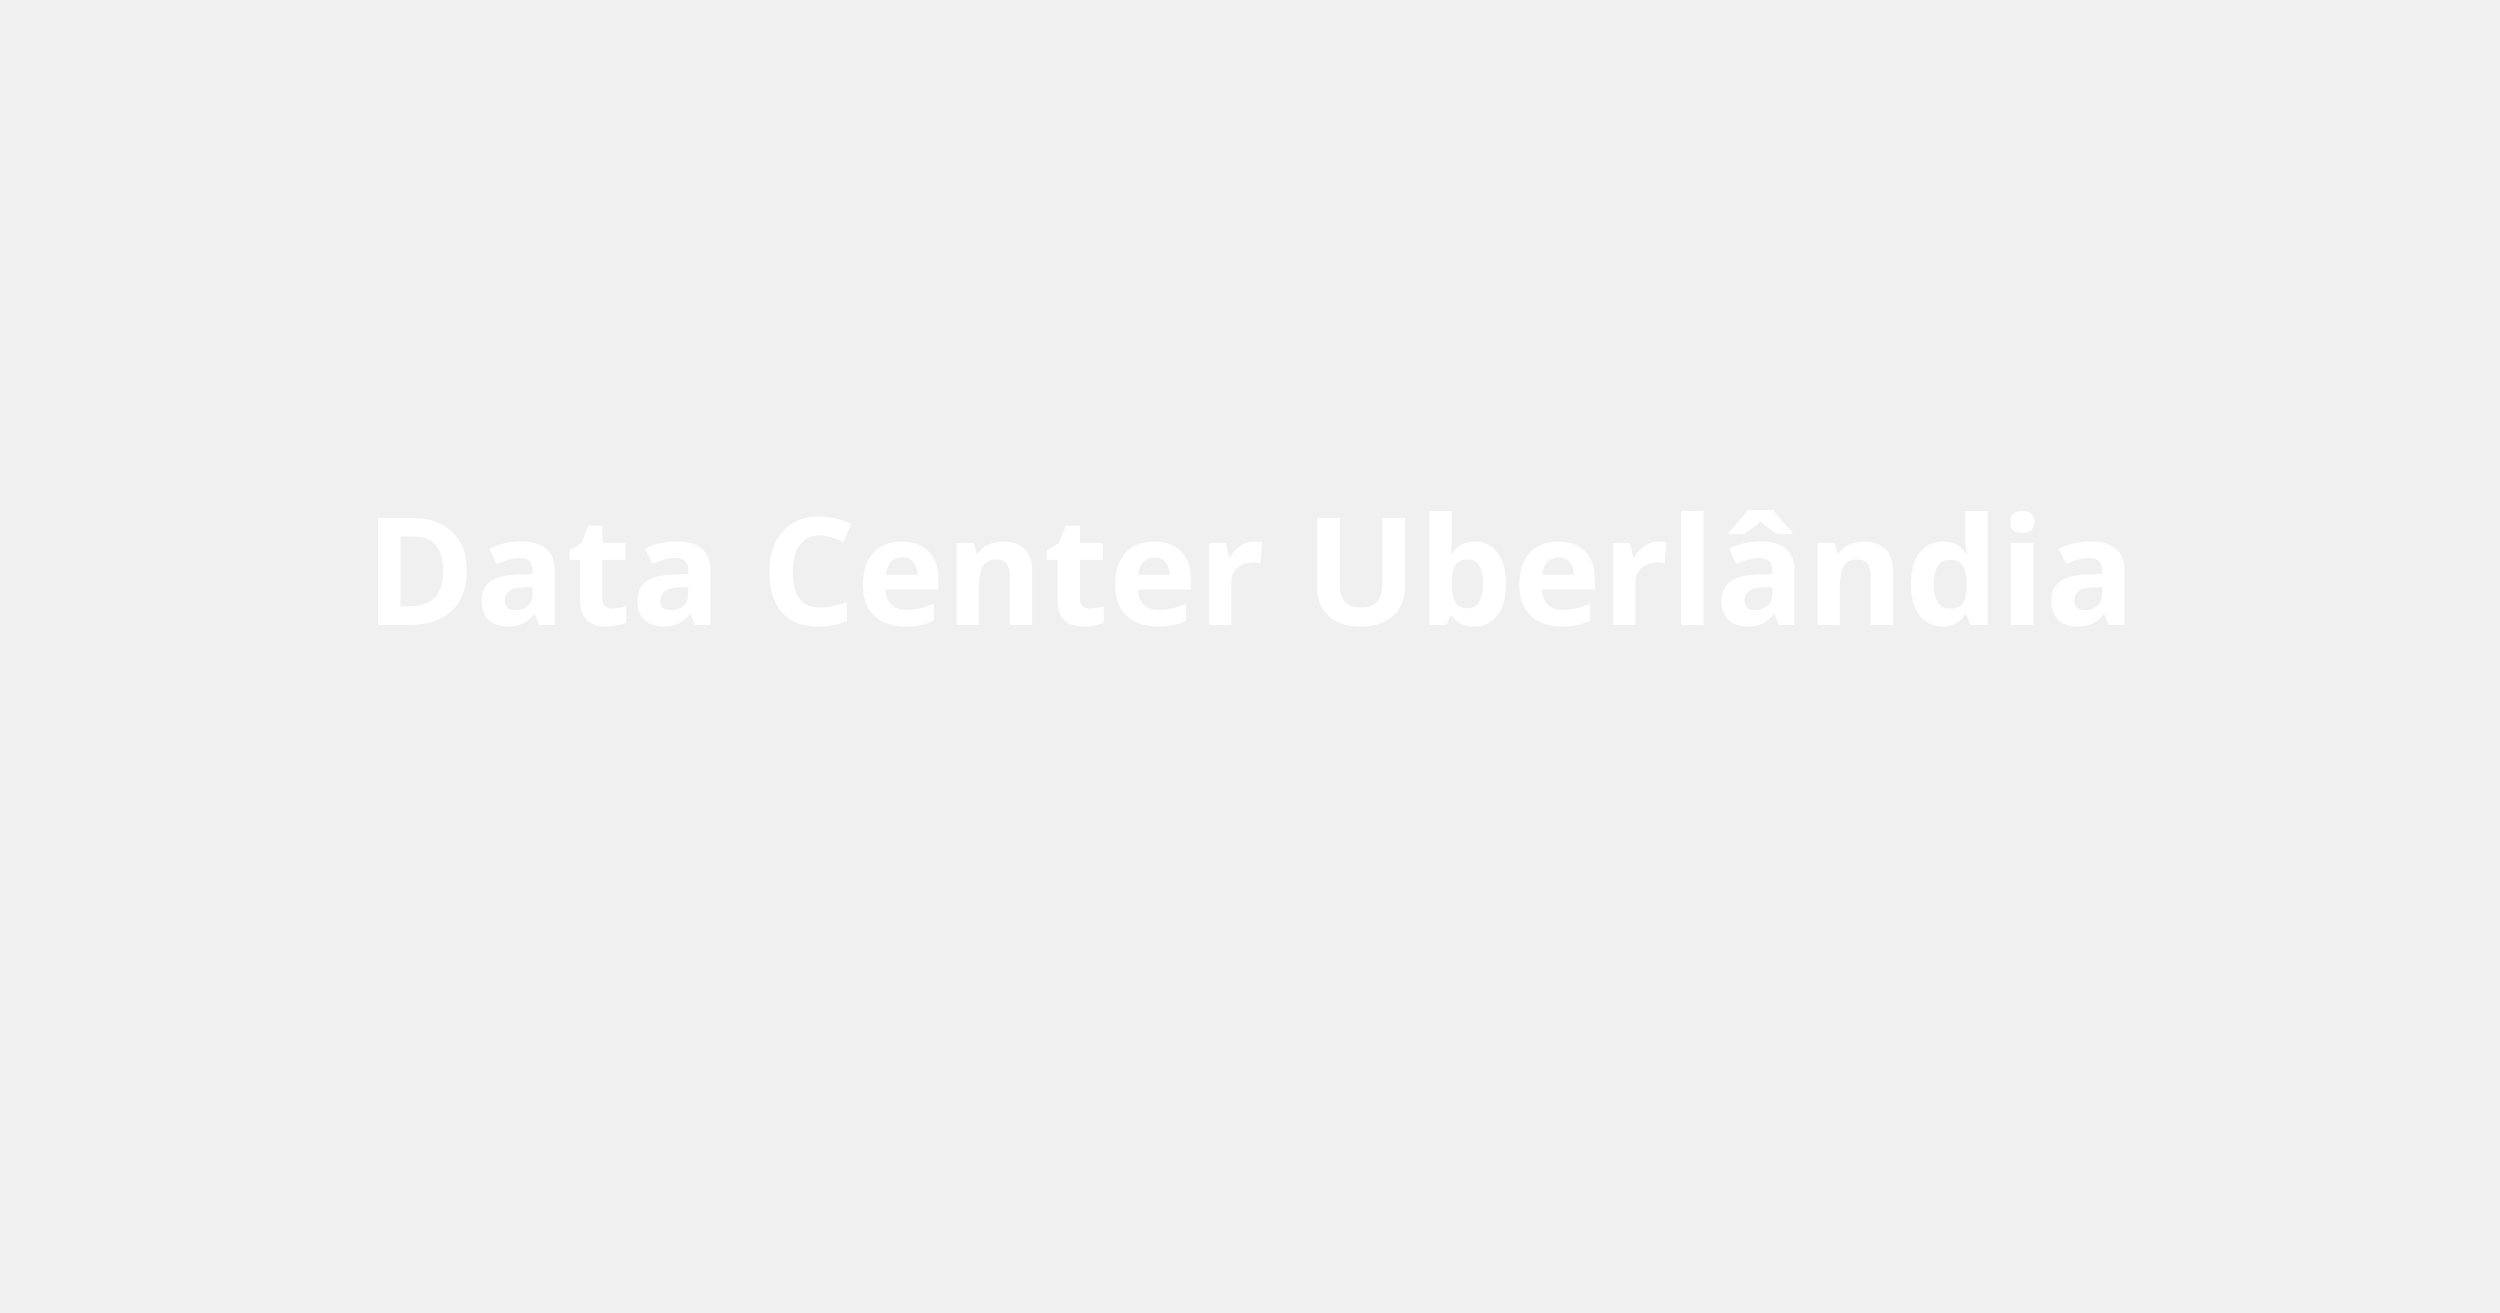
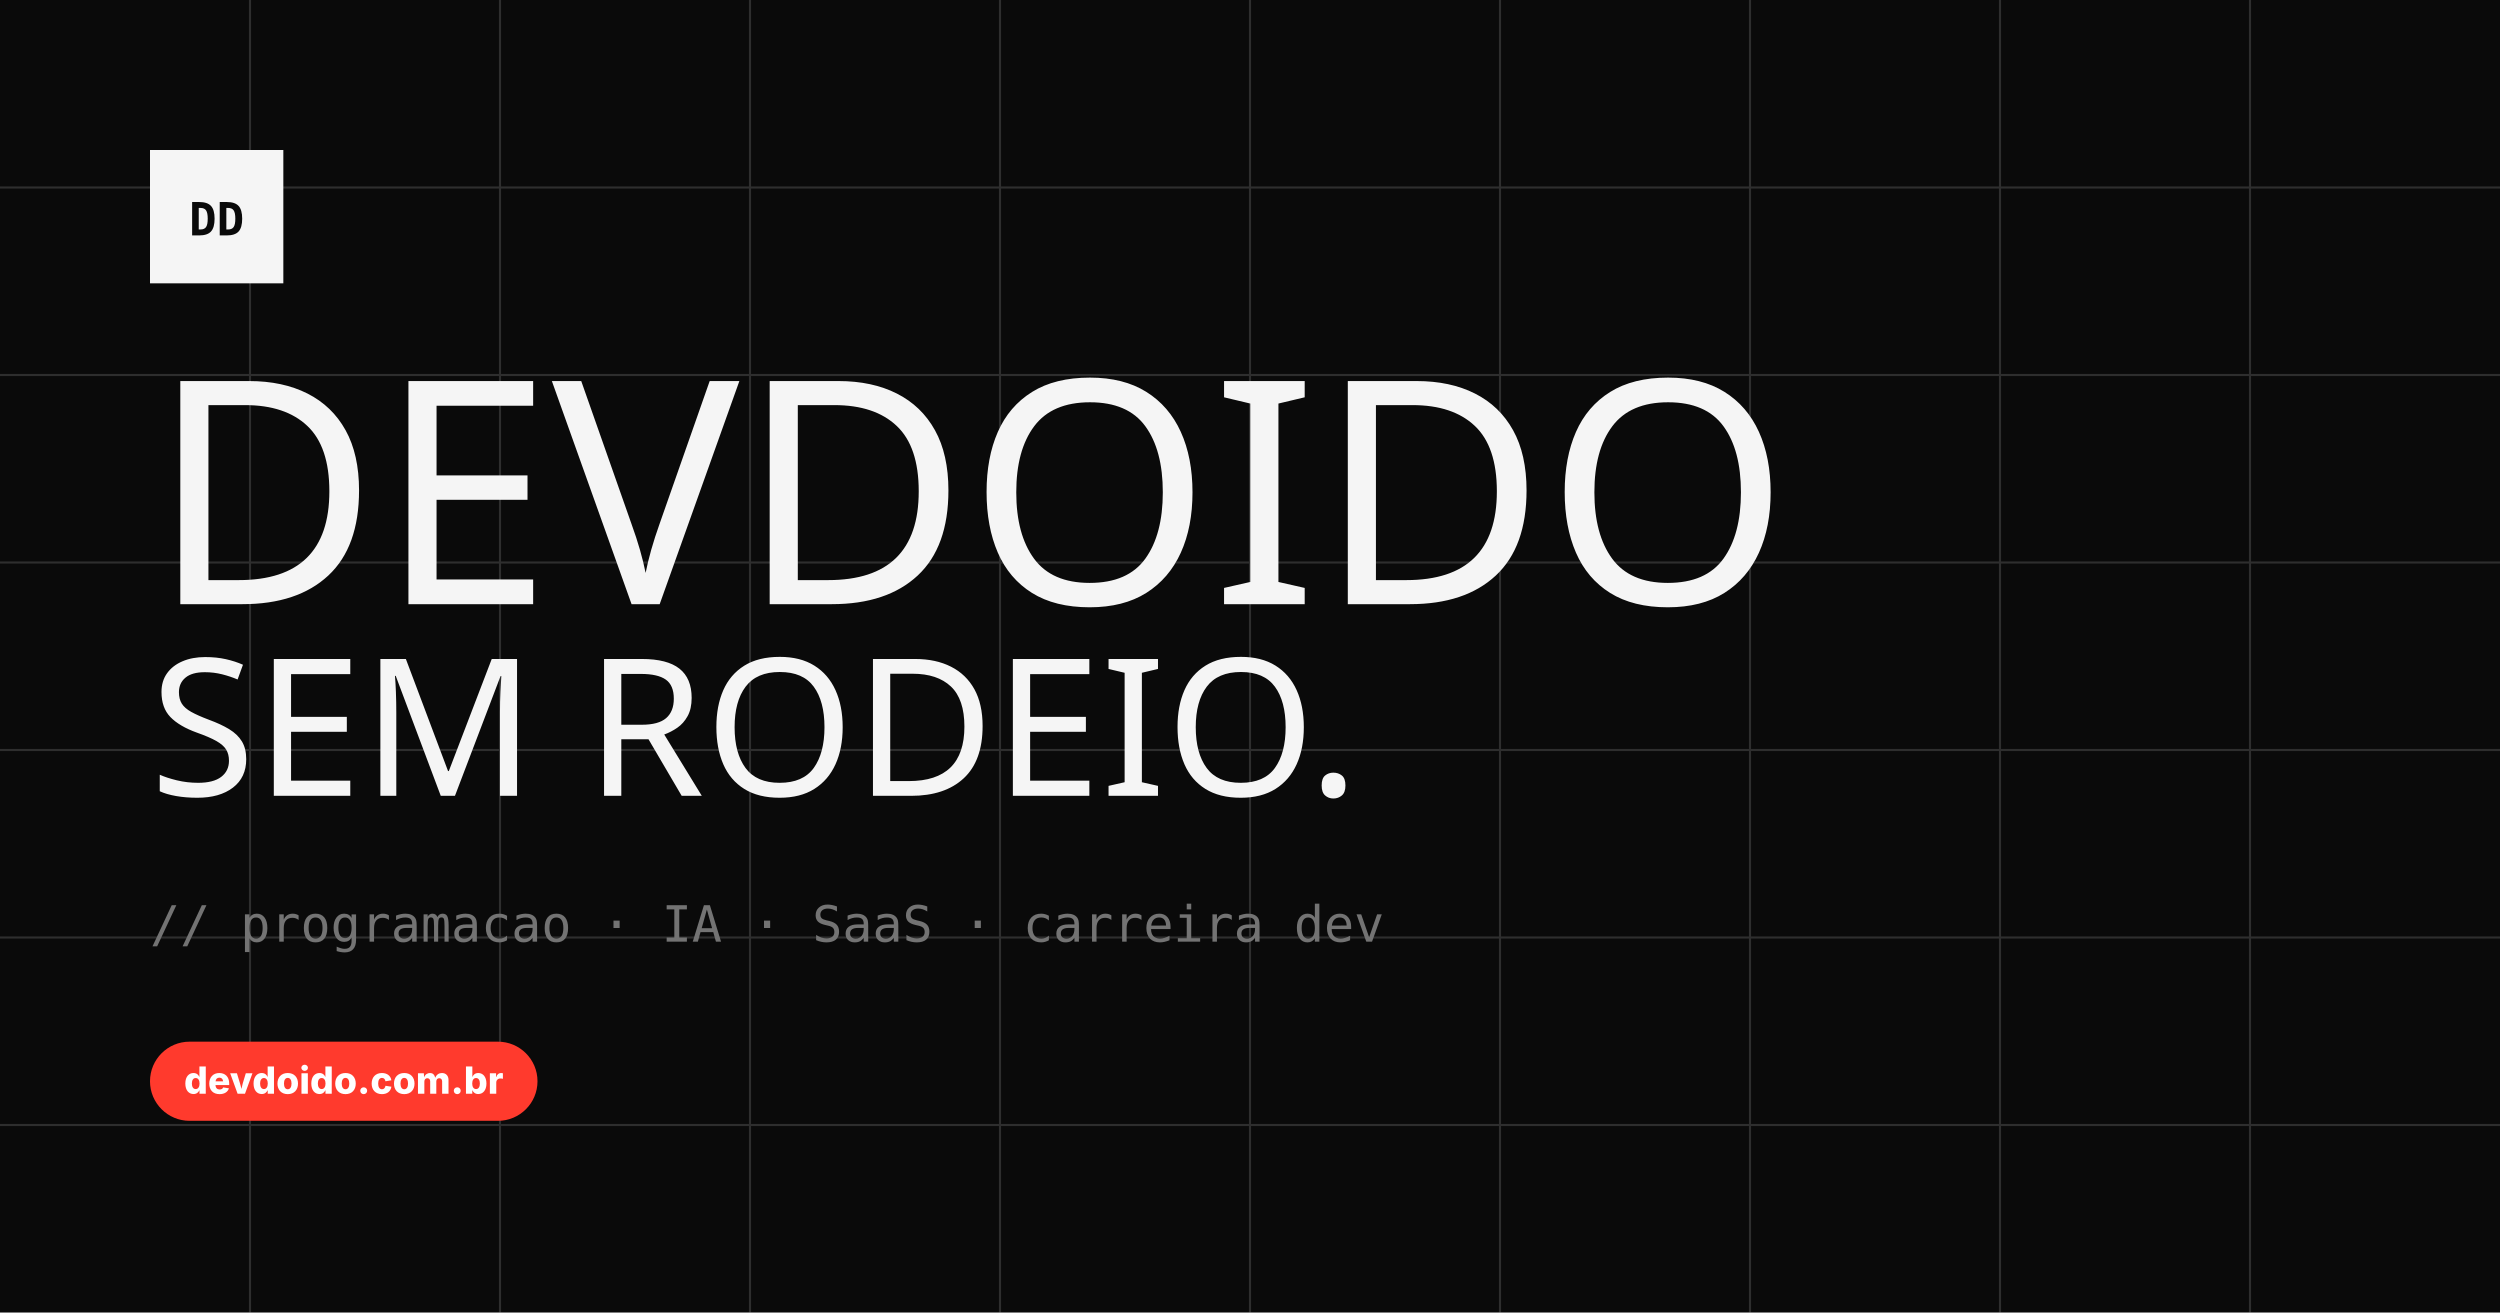
- <svg xmlns="http://www.w3.org/2000/svg" width="1200" height="630" viewBox="0 0 1200 630" fill="none">
-   <rect width="1200" height="630" fill="oklch(0.25 0.02 250)" />
-   <text x="600" y="300" font-family="system-ui, sans-serif" font-size="72" font-weight="bold" fill="white" text-anchor="middle">Data Center Uberlândia</text>
-   <text x="600" y="360" font-family="system-ui, sans-serif" font-size="28" fill="oklch(0.8 0.02 250)" text-anchor="middle">Monitoramento Ambiental e Socioeconômico</text>
-   <text x="600" y="400" font-family="system-ui, sans-serif" font-size="22" fill="oklch(0.7 0.02 250)" text-anchor="middle">RT-One · Uberlândia · MG</text>
+ <svg xmlns="http://www.w3.org/2000/svg" width="1200" height="630" viewBox="0 0 1200 630">
+   <rect width="1200" height="630" fill="#0a0a0a" />
+   <g opacity=".16">
+     <path d="M0 90h1200M0 180h1200M0 270h1200M0 360h1200M0 450h1200M0 540h1200" stroke="#f5f5f5" />
+     <path d="M120 0v630M240 0v630M360 0v630M480 0v630M600 0v630M720 0v630M840 0v630M960 0v630M1080 0v630" stroke="#f5f5f5" />
+   </g>
+   <rect x="72" y="72" width="64" height="64" fill="#f5f5f5" />
+   <text x="104" y="113" font-family="JetBrains Mono, monospace" font-size="22" font-weight="800" fill="#0a0a0a" text-anchor="middle">DD</text>
+   <text x="72" y="290" font-family="Bebas Neue, Impact, sans-serif" font-size="150" fill="#f5f5f5">DEVDOIDO</text>
+   <text x="72" y="382" font-family="Bebas Neue, Impact, sans-serif" font-size="92" fill="#f5f5f5">SEM RODEIO.</text>
+   <text x="72" y="452" font-family="JetBrains Mono, monospace" font-size="24" fill="#737373">// programacao · IA · SaaS · carreira dev</text>
+   <rect x="72" y="500" width="186" height="38" rx="19" fill="#ff3a2d" />
+   <text x="165" y="525" font-family="Inter, sans-serif" font-size="18" font-weight="800" fill="#fff" text-anchor="middle">devdoido.com.br</text>
</svg>
